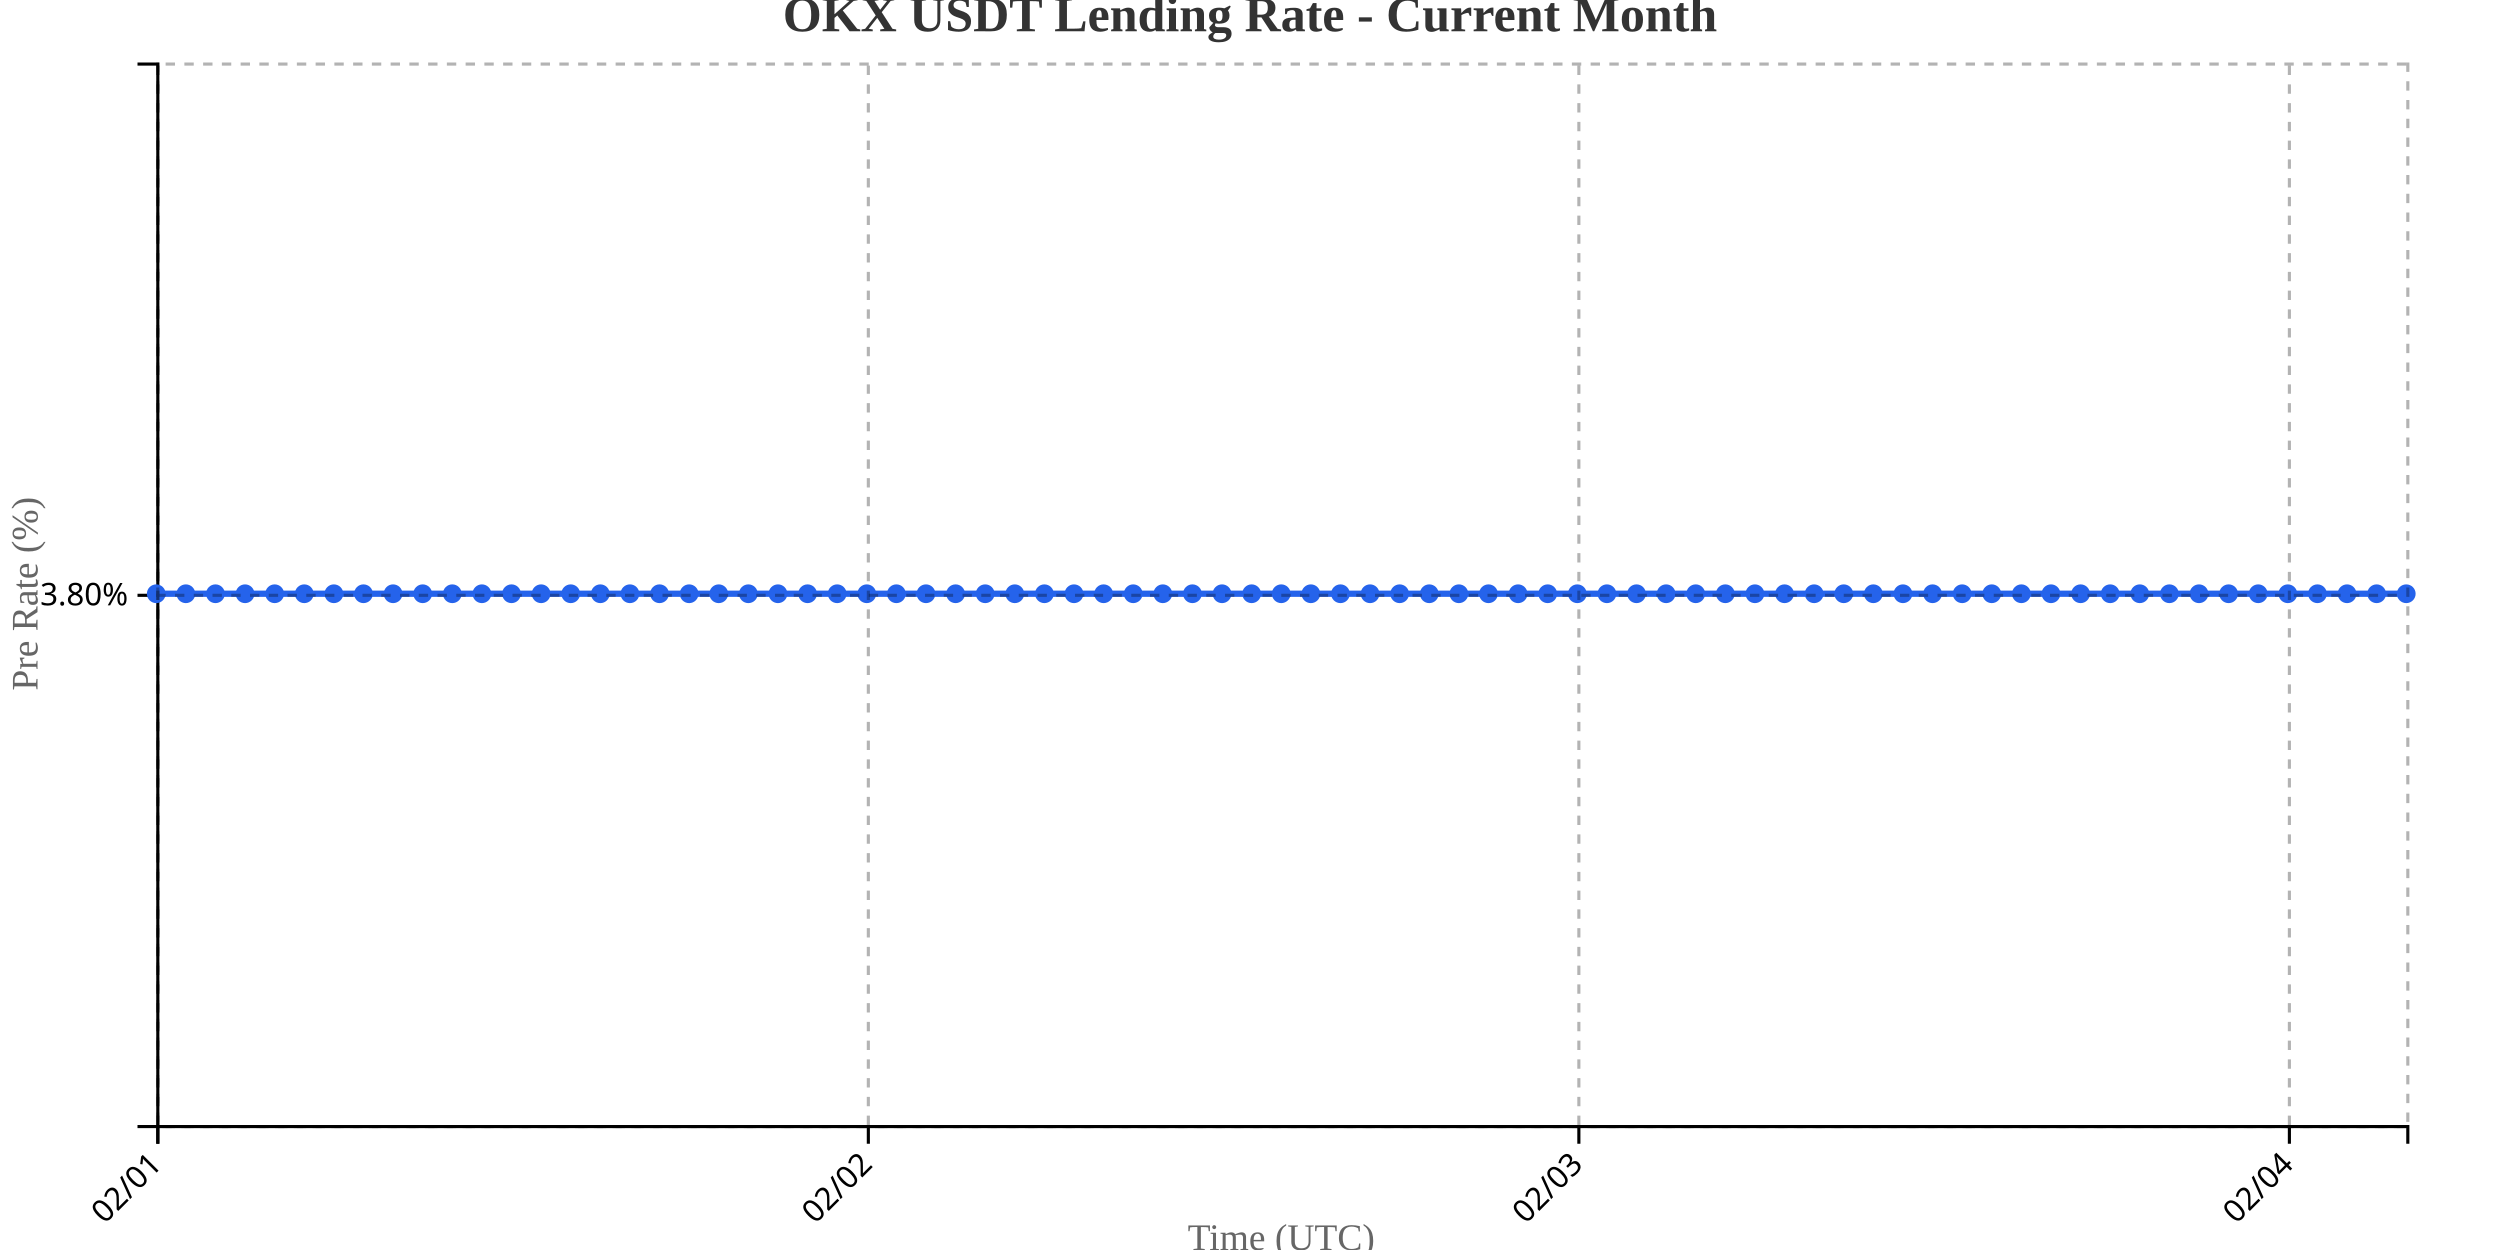
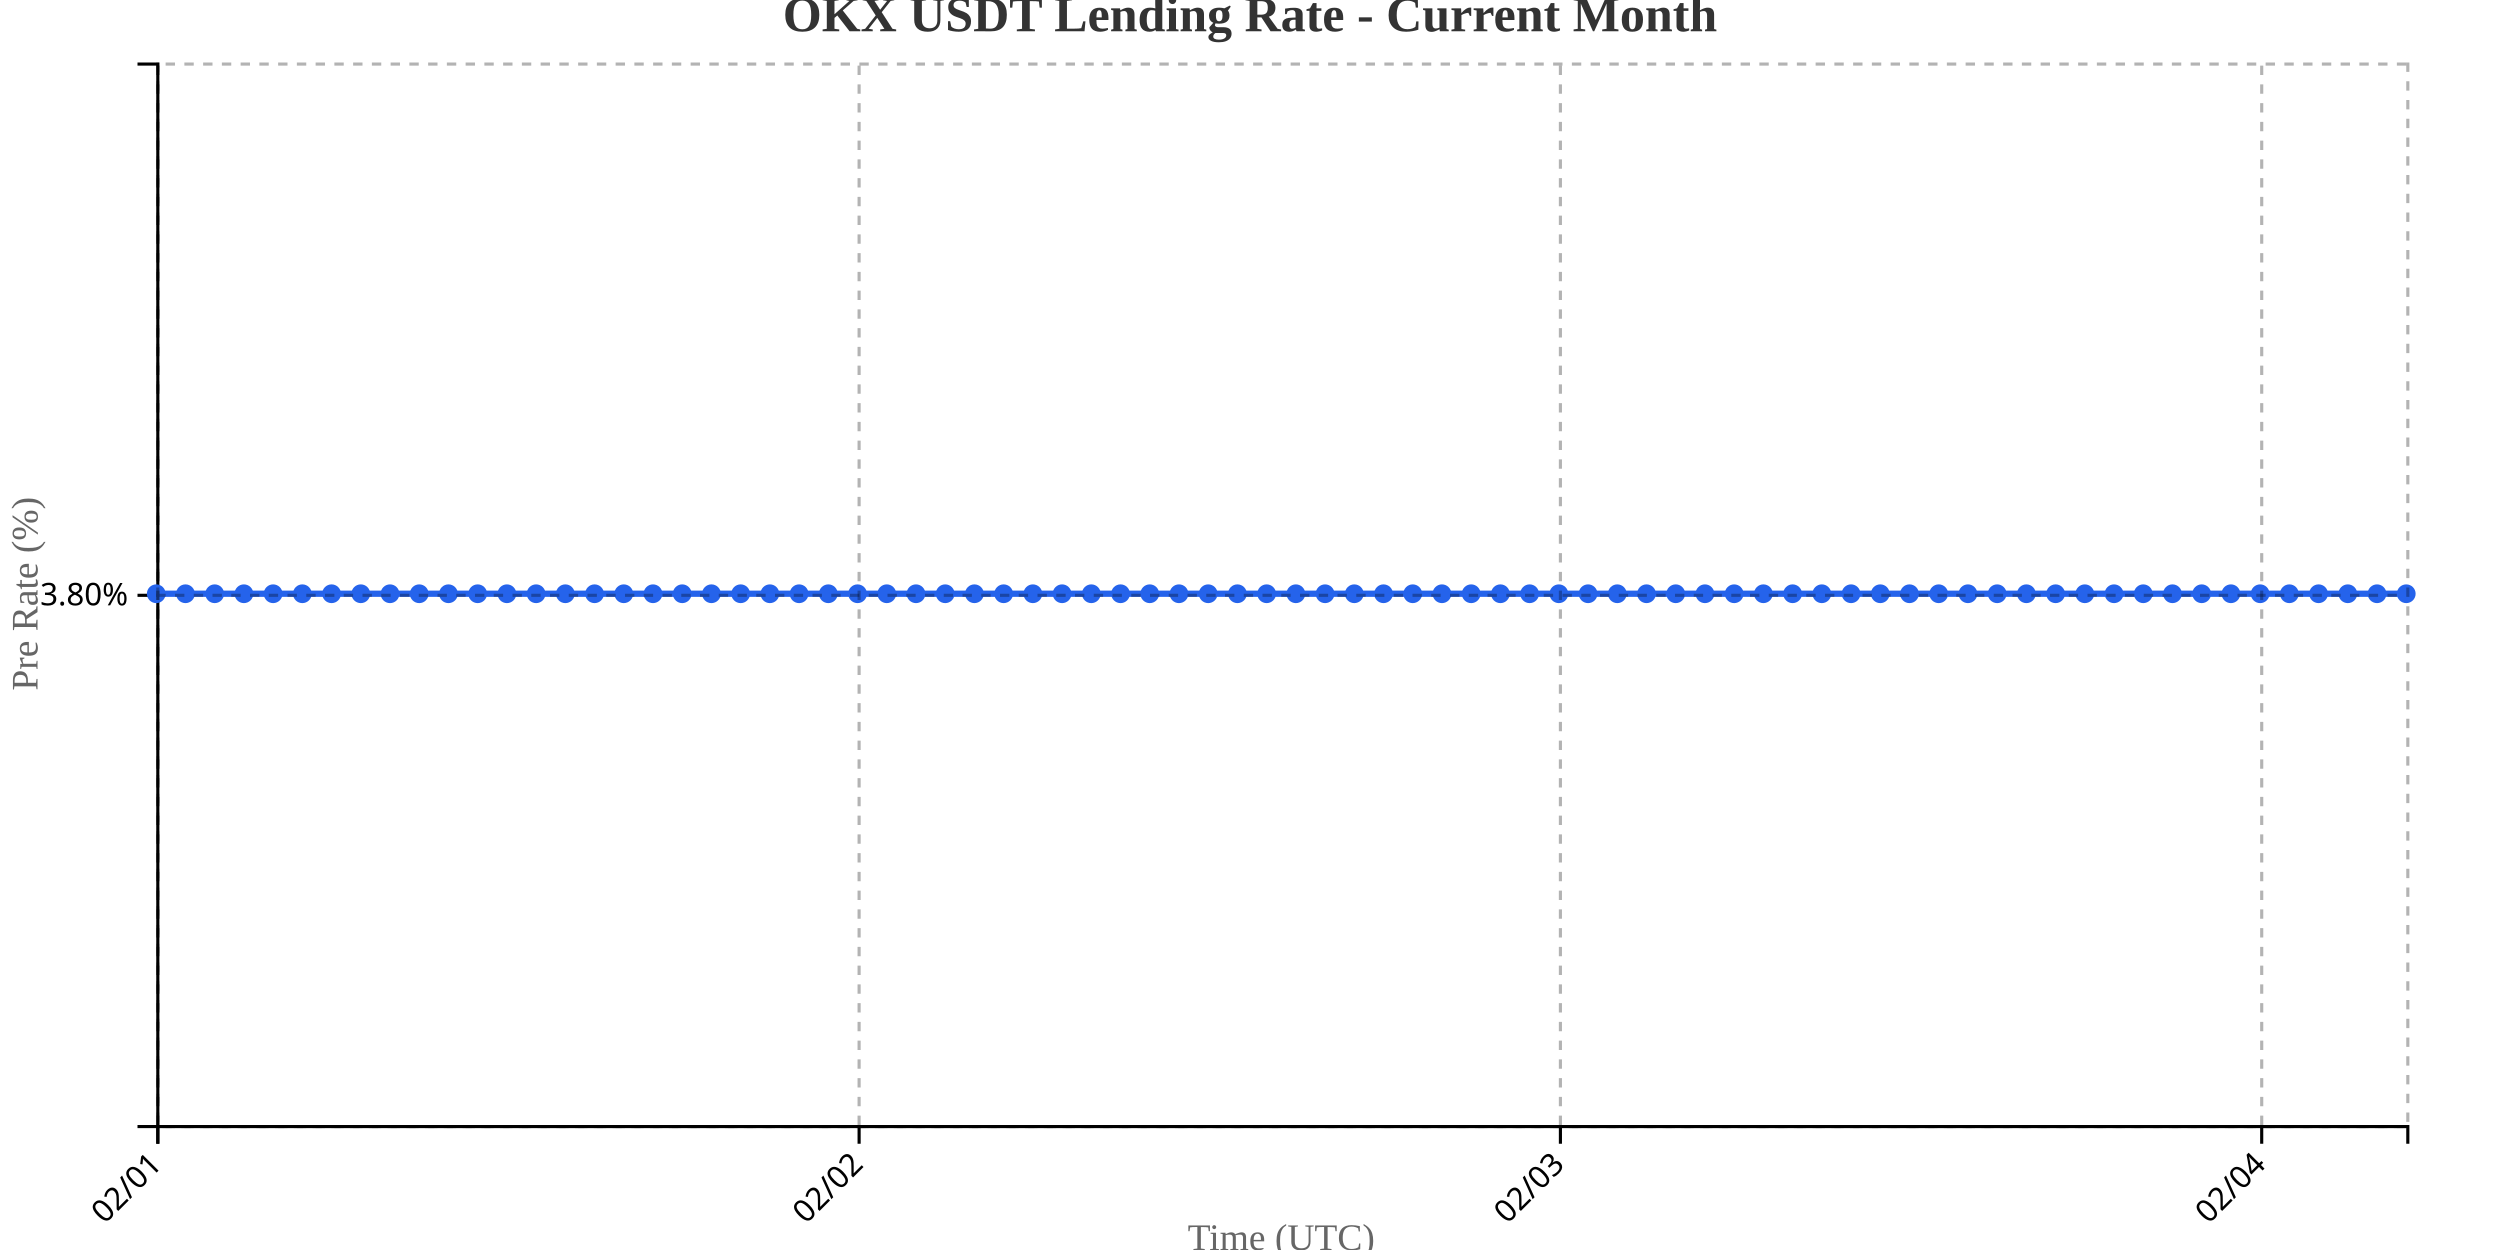
<svg xmlns="http://www.w3.org/2000/svg" width="800" height="400">
  <g transform="translate(50,20)">
    <g transform="translate(0,340)" fill="none" font-size="10" font-family="sans-serif" text-anchor="middle">
      <path class="domain" stroke="currentColor" d="M0.5,6V0.5H720.5V6" />
      <g class="tick" opacity="1" transform="translate(0.5,0)">
        <line stroke="currentColor" y2="6" />
        <text fill="currentColor" y="9" dy=".15em" style="text-anchor: end;" dx="-.8em" transform="rotate(-45)">02/01</text>
      </g>
-       <g class="tick" opacity="1" transform="translate(227.8684,0)">
+       <g class="tick" opacity="1" transform="translate(224.9156,0)">
        <line stroke="currentColor" y2="6" />
        <text fill="currentColor" y="9" dy=".15em" style="text-anchor: end;" dx="-.8em" transform="rotate(-45)">02/02</text>
      </g>
-       <g class="tick" opacity="1" transform="translate(455.2368,0)">
+       <g class="tick" opacity="1" transform="translate(449.3312,0)">
        <line stroke="currentColor" y2="6" />
        <text fill="currentColor" y="9" dy=".15em" style="text-anchor: end;" dx="-.8em" transform="rotate(-45)">02/03</text>
      </g>
-       <g class="tick" opacity="1" transform="translate(682.6053,0)">
+       <g class="tick" opacity="1" transform="translate(673.7468,0)">
        <line stroke="currentColor" y2="6" />
        <text fill="currentColor" y="9" dy=".15em" style="text-anchor: end;" dx="-.8em" transform="rotate(-45)">02/04</text>
      </g>
    </g>
    <g fill="none" font-size="10" font-family="sans-serif" text-anchor="end">
      <path class="domain" stroke="currentColor" d="M-6,340.5H0.5V0.5H-6" />
      <g class="tick" opacity="1" transform="translate(0,170.5)">
        <line stroke="currentColor" x2="-6" />
        <text fill="currentColor" x="-9" dy="0.32em">3.80%</text>
      </g>
    </g>
    <text transform="rotate(-90)" y="-50" x="-170" dy="1em" style="text-anchor: middle; font-size: 12px; fill: #666;">Pre Rate (%)</text>
    <text transform="translate(360, 380)" style="text-anchor: middle; font-size: 12px; fill: #666;">Time (UTC)</text>
-     <path fill="none" stroke="#2563eb" stroke-width="2" d="M0,170C3.158,170,6.316,170,9.474,170C12.632,170,15.789,170,18.947,170C22.105,170,25.263,170,28.421,170C31.579,170,34.737,170,37.895,170C41.053,170,44.211,170,47.368,170C50.526,170,53.684,170,56.842,170C60,170,63.158,170,66.316,170C69.474,170,72.632,170,75.789,170C78.947,170,82.105,170,85.263,170C88.421,170,91.579,170,94.737,170C97.895,170,101.053,170,104.211,170C107.368,170,110.526,170,113.684,170C116.842,170,120,170,123.158,170C126.316,170,129.474,170,132.632,170C135.789,170,138.947,170,142.105,170C145.263,170,148.421,170,151.579,170C154.737,170,157.895,170,161.053,170C164.211,170,167.368,170,170.526,170C173.684,170,176.842,170,180,170C183.158,170,186.316,170,189.474,170C192.632,170,195.789,170,198.947,170C202.105,170,205.263,170,208.421,170C211.579,170,214.737,170,217.895,170C221.053,170,224.211,170,227.368,170C230.526,170,233.684,170,236.842,170C240,170,243.158,170,246.316,170C249.474,170,252.632,170,255.789,170C258.947,170,262.105,170,265.263,170C268.421,170,271.579,170,274.737,170C277.895,170,281.053,170,284.211,170C287.368,170,290.526,170,293.684,170C296.842,170,300,170,303.158,170C306.316,170,309.474,170,312.632,170C315.789,170,318.947,170,322.105,170C325.263,170,328.421,170,331.579,170C334.737,170,337.895,170,341.053,170C344.211,170,347.368,170,350.526,170C353.684,170,356.842,170,360,170C363.158,170,366.316,170,369.474,170C372.632,170,375.789,170,378.947,170C382.105,170,385.263,170,388.421,170C391.579,170,394.737,170,397.895,170C401.053,170,404.211,170,407.368,170C410.526,170,413.684,170,416.842,170C420,170,423.158,170,426.316,170C429.474,170,432.632,170,435.789,170C438.947,170,442.105,170,445.263,170C448.421,170,451.579,170,454.737,170C457.895,170,461.053,170,464.211,170C467.368,170,470.526,170,473.684,170C476.842,170,480,170,483.158,170C486.316,170,489.474,170,492.632,170C495.789,170,498.947,170,502.105,170C505.263,170,508.421,170,511.579,170C514.737,170,517.895,170,521.053,170C524.211,170,527.368,170,530.526,170C533.684,170,536.842,170,540,170C543.158,170,546.316,170,549.474,170C552.632,170,555.789,170,558.947,170C562.105,170,565.263,170,568.421,170C571.579,170,574.737,170,577.895,170C581.053,170,584.211,170,587.368,170C590.526,170,593.684,170,596.842,170C600,170,603.158,170,606.316,170C609.474,170,612.632,170,615.789,170C618.947,170,622.105,170,625.263,170C628.421,170,631.579,170,634.737,170C637.895,170,641.053,170,644.211,170C647.368,170,650.526,170,653.684,170C656.842,170,660,170,663.158,170C666.316,170,669.474,170,672.632,170C675.789,170,678.947,170,682.105,170C685.263,170,688.421,170,691.579,170C694.737,170,697.895,170,701.053,170C704.211,170,707.368,170,710.526,170C713.684,170,716.842,170,720,170" />
+     <path fill="none" stroke="#2563eb" stroke-width="2" d="M0,170C3.117,170,6.234,170,9.351,170C12.468,170,15.584,170,18.701,170C21.818,170,24.935,170,28.052,170C31.169,170,34.286,170,37.403,170C40.519,170,43.636,170,46.753,170C49.87,170,52.987,170,56.104,170C59.221,170,62.338,170,65.455,170C68.571,170,71.688,170,74.805,170C77.922,170,81.039,170,84.156,170C87.273,170,90.39,170,93.506,170C96.623,170,99.74,170,102.857,170C105.974,170,109.091,170,112.208,170C115.325,170,118.442,170,121.558,170C124.675,170,127.792,170,130.909,170C134.026,170,137.143,170,140.26,170C143.377,170,146.494,170,149.61,170C152.727,170,155.844,170,158.961,170C162.078,170,165.195,170,168.312,170C171.429,170,174.545,170,177.662,170C180.779,170,183.896,170,187.013,170C190.13,170,193.247,170,196.364,170C199.481,170,202.597,170,205.714,170C208.831,170,211.948,170,215.065,170C218.182,170,221.299,170,224.416,170C227.532,170,230.649,170,233.766,170C236.883,170,240,170,243.117,170C246.234,170,249.351,170,252.468,170C255.584,170,258.701,170,261.818,170C264.935,170,268.052,170,271.169,170C274.286,170,277.403,170,280.519,170C283.636,170,286.753,170,289.87,170C292.987,170,296.104,170,299.221,170C302.338,170,305.455,170,308.571,170C311.688,170,314.805,170,317.922,170C321.039,170,324.156,170,327.273,170C330.39,170,333.506,170,336.623,170C339.74,170,342.857,170,345.974,170C349.091,170,352.208,170,355.325,170C358.442,170,361.558,170,364.675,170C367.792,170,370.909,170,374.026,170C377.143,170,380.26,170,383.377,170C386.494,170,389.61,170,392.727,170C395.844,170,398.961,170,402.078,170C405.195,170,408.312,170,411.429,170C414.545,170,417.662,170,420.779,170C423.896,170,427.013,170,430.13,170C433.247,170,436.364,170,439.481,170C442.597,170,445.714,170,448.831,170C451.948,170,455.065,170,458.182,170C461.299,170,464.416,170,467.532,170C470.649,170,473.766,170,476.883,170C480,170,483.117,170,486.234,170C489.351,170,492.468,170,495.584,170C498.701,170,501.818,170,504.935,170C508.052,170,511.169,170,514.286,170C517.403,170,520.519,170,523.636,170C526.753,170,529.87,170,532.987,170C536.104,170,539.221,170,542.338,170C545.455,170,548.571,170,551.688,170C554.805,170,557.922,170,561.039,170C564.156,170,567.273,170,570.39,170C573.506,170,576.623,170,579.74,170C582.857,170,585.974,170,589.091,170C592.208,170,595.325,170,598.442,170C601.558,170,604.675,170,607.792,170C610.909,170,614.026,170,617.143,170C620.26,170,623.377,170,626.494,170C629.61,170,632.727,170,635.844,170C638.961,170,642.078,170,645.195,170C648.312,170,651.429,170,654.545,170C657.662,170,660.779,170,663.896,170C667.013,170,670.13,170,673.247,170C676.364,170,679.481,170,682.597,170C685.714,170,688.831,170,691.948,170C695.065,170,698.182,170,701.299,170C704.416,170,707.532,170,710.649,170C713.766,170,716.883,170,720,170" />
    <circle class="dot" cx="0" cy="170" r="3" fill="#2563eb" />
-     <circle class="dot" cx="9.474" cy="170" r="3" fill="#2563eb" />
-     <circle class="dot" cx="18.947" cy="170" r="3" fill="#2563eb" />
-     <circle class="dot" cx="28.421" cy="170" r="3" fill="#2563eb" />
-     <circle class="dot" cx="37.895" cy="170" r="3" fill="#2563eb" />
-     <circle class="dot" cx="47.368" cy="170" r="3" fill="#2563eb" />
-     <circle class="dot" cx="56.842" cy="170" r="3" fill="#2563eb" />
-     <circle class="dot" cx="66.316" cy="170" r="3" fill="#2563eb" />
-     <circle class="dot" cx="75.789" cy="170" r="3" fill="#2563eb" />
-     <circle class="dot" cx="85.263" cy="170" r="3" fill="#2563eb" />
-     <circle class="dot" cx="94.737" cy="170" r="3" fill="#2563eb" />
-     <circle class="dot" cx="104.211" cy="170" r="3" fill="#2563eb" />
-     <circle class="dot" cx="113.684" cy="170" r="3" fill="#2563eb" />
-     <circle class="dot" cx="123.158" cy="170" r="3" fill="#2563eb" />
-     <circle class="dot" cx="132.632" cy="170" r="3" fill="#2563eb" />
-     <circle class="dot" cx="142.105" cy="170" r="3" fill="#2563eb" />
-     <circle class="dot" cx="151.579" cy="170" r="3" fill="#2563eb" />
-     <circle class="dot" cx="161.053" cy="170" r="3" fill="#2563eb" />
-     <circle class="dot" cx="170.526" cy="170" r="3" fill="#2563eb" />
-     <circle class="dot" cx="180" cy="170" r="3" fill="#2563eb" />
-     <circle class="dot" cx="189.474" cy="170" r="3" fill="#2563eb" />
-     <circle class="dot" cx="198.947" cy="170" r="3" fill="#2563eb" />
-     <circle class="dot" cx="208.421" cy="170" r="3" fill="#2563eb" />
-     <circle class="dot" cx="217.895" cy="170" r="3" fill="#2563eb" />
-     <circle class="dot" cx="227.368" cy="170" r="3" fill="#2563eb" />
-     <circle class="dot" cx="236.842" cy="170" r="3" fill="#2563eb" />
-     <circle class="dot" cx="246.316" cy="170" r="3" fill="#2563eb" />
-     <circle class="dot" cx="255.789" cy="170" r="3" fill="#2563eb" />
-     <circle class="dot" cx="265.263" cy="170" r="3" fill="#2563eb" />
-     <circle class="dot" cx="274.737" cy="170" r="3" fill="#2563eb" />
-     <circle class="dot" cx="284.211" cy="170" r="3" fill="#2563eb" />
-     <circle class="dot" cx="293.684" cy="170" r="3" fill="#2563eb" />
-     <circle class="dot" cx="303.158" cy="170" r="3" fill="#2563eb" />
-     <circle class="dot" cx="312.632" cy="170" r="3" fill="#2563eb" />
-     <circle class="dot" cx="322.105" cy="170" r="3" fill="#2563eb" />
-     <circle class="dot" cx="331.579" cy="170" r="3" fill="#2563eb" />
-     <circle class="dot" cx="341.053" cy="170" r="3" fill="#2563eb" />
-     <circle class="dot" cx="350.526" cy="170" r="3" fill="#2563eb" />
-     <circle class="dot" cx="360" cy="170" r="3" fill="#2563eb" />
-     <circle class="dot" cx="369.474" cy="170" r="3" fill="#2563eb" />
-     <circle class="dot" cx="378.947" cy="170" r="3" fill="#2563eb" />
-     <circle class="dot" cx="388.421" cy="170" r="3" fill="#2563eb" />
-     <circle class="dot" cx="397.895" cy="170" r="3" fill="#2563eb" />
-     <circle class="dot" cx="407.368" cy="170" r="3" fill="#2563eb" />
-     <circle class="dot" cx="416.842" cy="170" r="3" fill="#2563eb" />
-     <circle class="dot" cx="426.316" cy="170" r="3" fill="#2563eb" />
-     <circle class="dot" cx="435.789" cy="170" r="3" fill="#2563eb" />
-     <circle class="dot" cx="445.263" cy="170" r="3" fill="#2563eb" />
-     <circle class="dot" cx="454.737" cy="170" r="3" fill="#2563eb" />
-     <circle class="dot" cx="464.211" cy="170" r="3" fill="#2563eb" />
-     <circle class="dot" cx="473.684" cy="170" r="3" fill="#2563eb" />
-     <circle class="dot" cx="483.158" cy="170" r="3" fill="#2563eb" />
-     <circle class="dot" cx="492.632" cy="170" r="3" fill="#2563eb" />
-     <circle class="dot" cx="502.105" cy="170" r="3" fill="#2563eb" />
-     <circle class="dot" cx="511.579" cy="170" r="3" fill="#2563eb" />
-     <circle class="dot" cx="521.053" cy="170" r="3" fill="#2563eb" />
-     <circle class="dot" cx="530.526" cy="170" r="3" fill="#2563eb" />
-     <circle class="dot" cx="540" cy="170" r="3" fill="#2563eb" />
-     <circle class="dot" cx="549.474" cy="170" r="3" fill="#2563eb" />
-     <circle class="dot" cx="558.947" cy="170" r="3" fill="#2563eb" />
-     <circle class="dot" cx="568.421" cy="170" r="3" fill="#2563eb" />
-     <circle class="dot" cx="577.895" cy="170" r="3" fill="#2563eb" />
-     <circle class="dot" cx="587.368" cy="170" r="3" fill="#2563eb" />
-     <circle class="dot" cx="596.842" cy="170" r="3" fill="#2563eb" />
-     <circle class="dot" cx="606.316" cy="170" r="3" fill="#2563eb" />
-     <circle class="dot" cx="615.789" cy="170" r="3" fill="#2563eb" />
-     <circle class="dot" cx="625.263" cy="170" r="3" fill="#2563eb" />
-     <circle class="dot" cx="634.737" cy="170" r="3" fill="#2563eb" />
-     <circle class="dot" cx="644.211" cy="170" r="3" fill="#2563eb" />
-     <circle class="dot" cx="653.684" cy="170" r="3" fill="#2563eb" />
-     <circle class="dot" cx="663.158" cy="170" r="3" fill="#2563eb" />
-     <circle class="dot" cx="672.632" cy="170" r="3" fill="#2563eb" />
-     <circle class="dot" cx="682.105" cy="170" r="3" fill="#2563eb" />
-     <circle class="dot" cx="691.579" cy="170" r="3" fill="#2563eb" />
-     <circle class="dot" cx="701.053" cy="170" r="3" fill="#2563eb" />
-     <circle class="dot" cx="710.526" cy="170" r="3" fill="#2563eb" />
+     <circle class="dot" cx="9.351" cy="170" r="3" fill="#2563eb" />
+     <circle class="dot" cx="18.701" cy="170" r="3" fill="#2563eb" />
+     <circle class="dot" cx="28.052" cy="170" r="3" fill="#2563eb" />
+     <circle class="dot" cx="37.403" cy="170" r="3" fill="#2563eb" />
+     <circle class="dot" cx="46.753" cy="170" r="3" fill="#2563eb" />
+     <circle class="dot" cx="56.104" cy="170" r="3" fill="#2563eb" />
+     <circle class="dot" cx="65.455" cy="170" r="3" fill="#2563eb" />
+     <circle class="dot" cx="74.805" cy="170" r="3" fill="#2563eb" />
+     <circle class="dot" cx="84.156" cy="170" r="3" fill="#2563eb" />
+     <circle class="dot" cx="93.506" cy="170" r="3" fill="#2563eb" />
+     <circle class="dot" cx="102.857" cy="170" r="3" fill="#2563eb" />
+     <circle class="dot" cx="112.208" cy="170" r="3" fill="#2563eb" />
+     <circle class="dot" cx="121.558" cy="170" r="3" fill="#2563eb" />
+     <circle class="dot" cx="130.909" cy="170" r="3" fill="#2563eb" />
+     <circle class="dot" cx="140.26" cy="170" r="3" fill="#2563eb" />
+     <circle class="dot" cx="149.61" cy="170" r="3" fill="#2563eb" />
+     <circle class="dot" cx="158.961" cy="170" r="3" fill="#2563eb" />
+     <circle class="dot" cx="168.312" cy="170" r="3" fill="#2563eb" />
+     <circle class="dot" cx="177.662" cy="170" r="3" fill="#2563eb" />
+     <circle class="dot" cx="187.013" cy="170" r="3" fill="#2563eb" />
+     <circle class="dot" cx="196.364" cy="170" r="3" fill="#2563eb" />
+     <circle class="dot" cx="205.714" cy="170" r="3" fill="#2563eb" />
+     <circle class="dot" cx="215.065" cy="170" r="3" fill="#2563eb" />
+     <circle class="dot" cx="224.416" cy="170" r="3" fill="#2563eb" />
+     <circle class="dot" cx="233.766" cy="170" r="3" fill="#2563eb" />
+     <circle class="dot" cx="243.117" cy="170" r="3" fill="#2563eb" />
+     <circle class="dot" cx="252.468" cy="170" r="3" fill="#2563eb" />
+     <circle class="dot" cx="261.818" cy="170" r="3" fill="#2563eb" />
+     <circle class="dot" cx="271.169" cy="170" r="3" fill="#2563eb" />
+     <circle class="dot" cx="280.519" cy="170" r="3" fill="#2563eb" />
+     <circle class="dot" cx="289.87" cy="170" r="3" fill="#2563eb" />
+     <circle class="dot" cx="299.221" cy="170" r="3" fill="#2563eb" />
+     <circle class="dot" cx="308.571" cy="170" r="3" fill="#2563eb" />
+     <circle class="dot" cx="317.922" cy="170" r="3" fill="#2563eb" />
+     <circle class="dot" cx="327.273" cy="170" r="3" fill="#2563eb" />
+     <circle class="dot" cx="336.623" cy="170" r="3" fill="#2563eb" />
+     <circle class="dot" cx="345.974" cy="170" r="3" fill="#2563eb" />
+     <circle class="dot" cx="355.325" cy="170" r="3" fill="#2563eb" />
+     <circle class="dot" cx="364.675" cy="170" r="3" fill="#2563eb" />
+     <circle class="dot" cx="374.026" cy="170" r="3" fill="#2563eb" />
+     <circle class="dot" cx="383.377" cy="170" r="3" fill="#2563eb" />
+     <circle class="dot" cx="392.727" cy="170" r="3" fill="#2563eb" />
+     <circle class="dot" cx="402.078" cy="170" r="3" fill="#2563eb" />
+     <circle class="dot" cx="411.429" cy="170" r="3" fill="#2563eb" />
+     <circle class="dot" cx="420.779" cy="170" r="3" fill="#2563eb" />
+     <circle class="dot" cx="430.13" cy="170" r="3" fill="#2563eb" />
+     <circle class="dot" cx="439.481" cy="170" r="3" fill="#2563eb" />
+     <circle class="dot" cx="448.831" cy="170" r="3" fill="#2563eb" />
+     <circle class="dot" cx="458.182" cy="170" r="3" fill="#2563eb" />
+     <circle class="dot" cx="467.532" cy="170" r="3" fill="#2563eb" />
+     <circle class="dot" cx="476.883" cy="170" r="3" fill="#2563eb" />
+     <circle class="dot" cx="486.234" cy="170" r="3" fill="#2563eb" />
+     <circle class="dot" cx="495.584" cy="170" r="3" fill="#2563eb" />
+     <circle class="dot" cx="504.935" cy="170" r="3" fill="#2563eb" />
+     <circle class="dot" cx="514.286" cy="170" r="3" fill="#2563eb" />
+     <circle class="dot" cx="523.636" cy="170" r="3" fill="#2563eb" />
+     <circle class="dot" cx="532.987" cy="170" r="3" fill="#2563eb" />
+     <circle class="dot" cx="542.338" cy="170" r="3" fill="#2563eb" />
+     <circle class="dot" cx="551.688" cy="170" r="3" fill="#2563eb" />
+     <circle class="dot" cx="561.039" cy="170" r="3" fill="#2563eb" />
+     <circle class="dot" cx="570.39" cy="170" r="3" fill="#2563eb" />
+     <circle class="dot" cx="579.74" cy="170" r="3" fill="#2563eb" />
+     <circle class="dot" cx="589.091" cy="170" r="3" fill="#2563eb" />
+     <circle class="dot" cx="598.442" cy="170" r="3" fill="#2563eb" />
+     <circle class="dot" cx="607.792" cy="170" r="3" fill="#2563eb" />
+     <circle class="dot" cx="617.143" cy="170" r="3" fill="#2563eb" />
+     <circle class="dot" cx="626.494" cy="170" r="3" fill="#2563eb" />
+     <circle class="dot" cx="635.844" cy="170" r="3" fill="#2563eb" />
+     <circle class="dot" cx="645.195" cy="170" r="3" fill="#2563eb" />
+     <circle class="dot" cx="654.545" cy="170" r="3" fill="#2563eb" />
+     <circle class="dot" cx="663.896" cy="170" r="3" fill="#2563eb" />
+     <circle class="dot" cx="673.247" cy="170" r="3" fill="#2563eb" />
+     <circle class="dot" cx="682.597" cy="170" r="3" fill="#2563eb" />
+     <circle class="dot" cx="691.948" cy="170" r="3" fill="#2563eb" />
+     <circle class="dot" cx="701.299" cy="170" r="3" fill="#2563eb" />
+     <circle class="dot" cx="710.649" cy="170" r="3" fill="#2563eb" />
    <circle class="dot" cx="720" cy="170" r="3" fill="#2563eb" />
    <g class="grid" transform="translate(0,340)" fill="none" font-size="10" font-family="sans-serif" text-anchor="middle" style="stroke-dasharray: 3,3; opacity: 0.3;">
      <path class="domain" stroke="currentColor" d="M0.5,-340V0.5H720.5V-340" />
      <g class="tick" opacity="1" transform="translate(0.5,0)">
        <line stroke="currentColor" y2="-340" />
        <text fill="currentColor" y="3" dy="0.71em" />
      </g>
-       <g class="tick" opacity="1" transform="translate(227.8684,0)">
+       <g class="tick" opacity="1" transform="translate(224.9156,0)">
        <line stroke="currentColor" y2="-340" />
        <text fill="currentColor" y="3" dy="0.71em" />
      </g>
-       <g class="tick" opacity="1" transform="translate(455.2368,0)">
+       <g class="tick" opacity="1" transform="translate(449.3312,0)">
        <line stroke="currentColor" y2="-340" />
        <text fill="currentColor" y="3" dy="0.71em" />
      </g>
-       <g class="tick" opacity="1" transform="translate(682.6053,0)">
+       <g class="tick" opacity="1" transform="translate(673.7468,0)">
        <line stroke="currentColor" y2="-340" />
        <text fill="currentColor" y="3" dy="0.71em" />
      </g>
    </g>
    <g class="grid" fill="none" font-size="10" font-family="sans-serif" text-anchor="end" style="stroke-dasharray: 3,3; opacity: 0.3;">
      <path class="domain" stroke="currentColor" d="M720,340.5H0.5V0.5H720" />
      <g class="tick" opacity="1" transform="translate(0,170.5)">
        <line stroke="currentColor" x2="720" />
        <text fill="currentColor" x="-3" dy="0.32em" />
      </g>
    </g>
  </g>
  <text x="400" y="10" text-anchor="middle" style="font-size: 16px; font-weight: bold; fill: #333;">OKX USDT Lending Rate - Current Month</text>
</svg>
